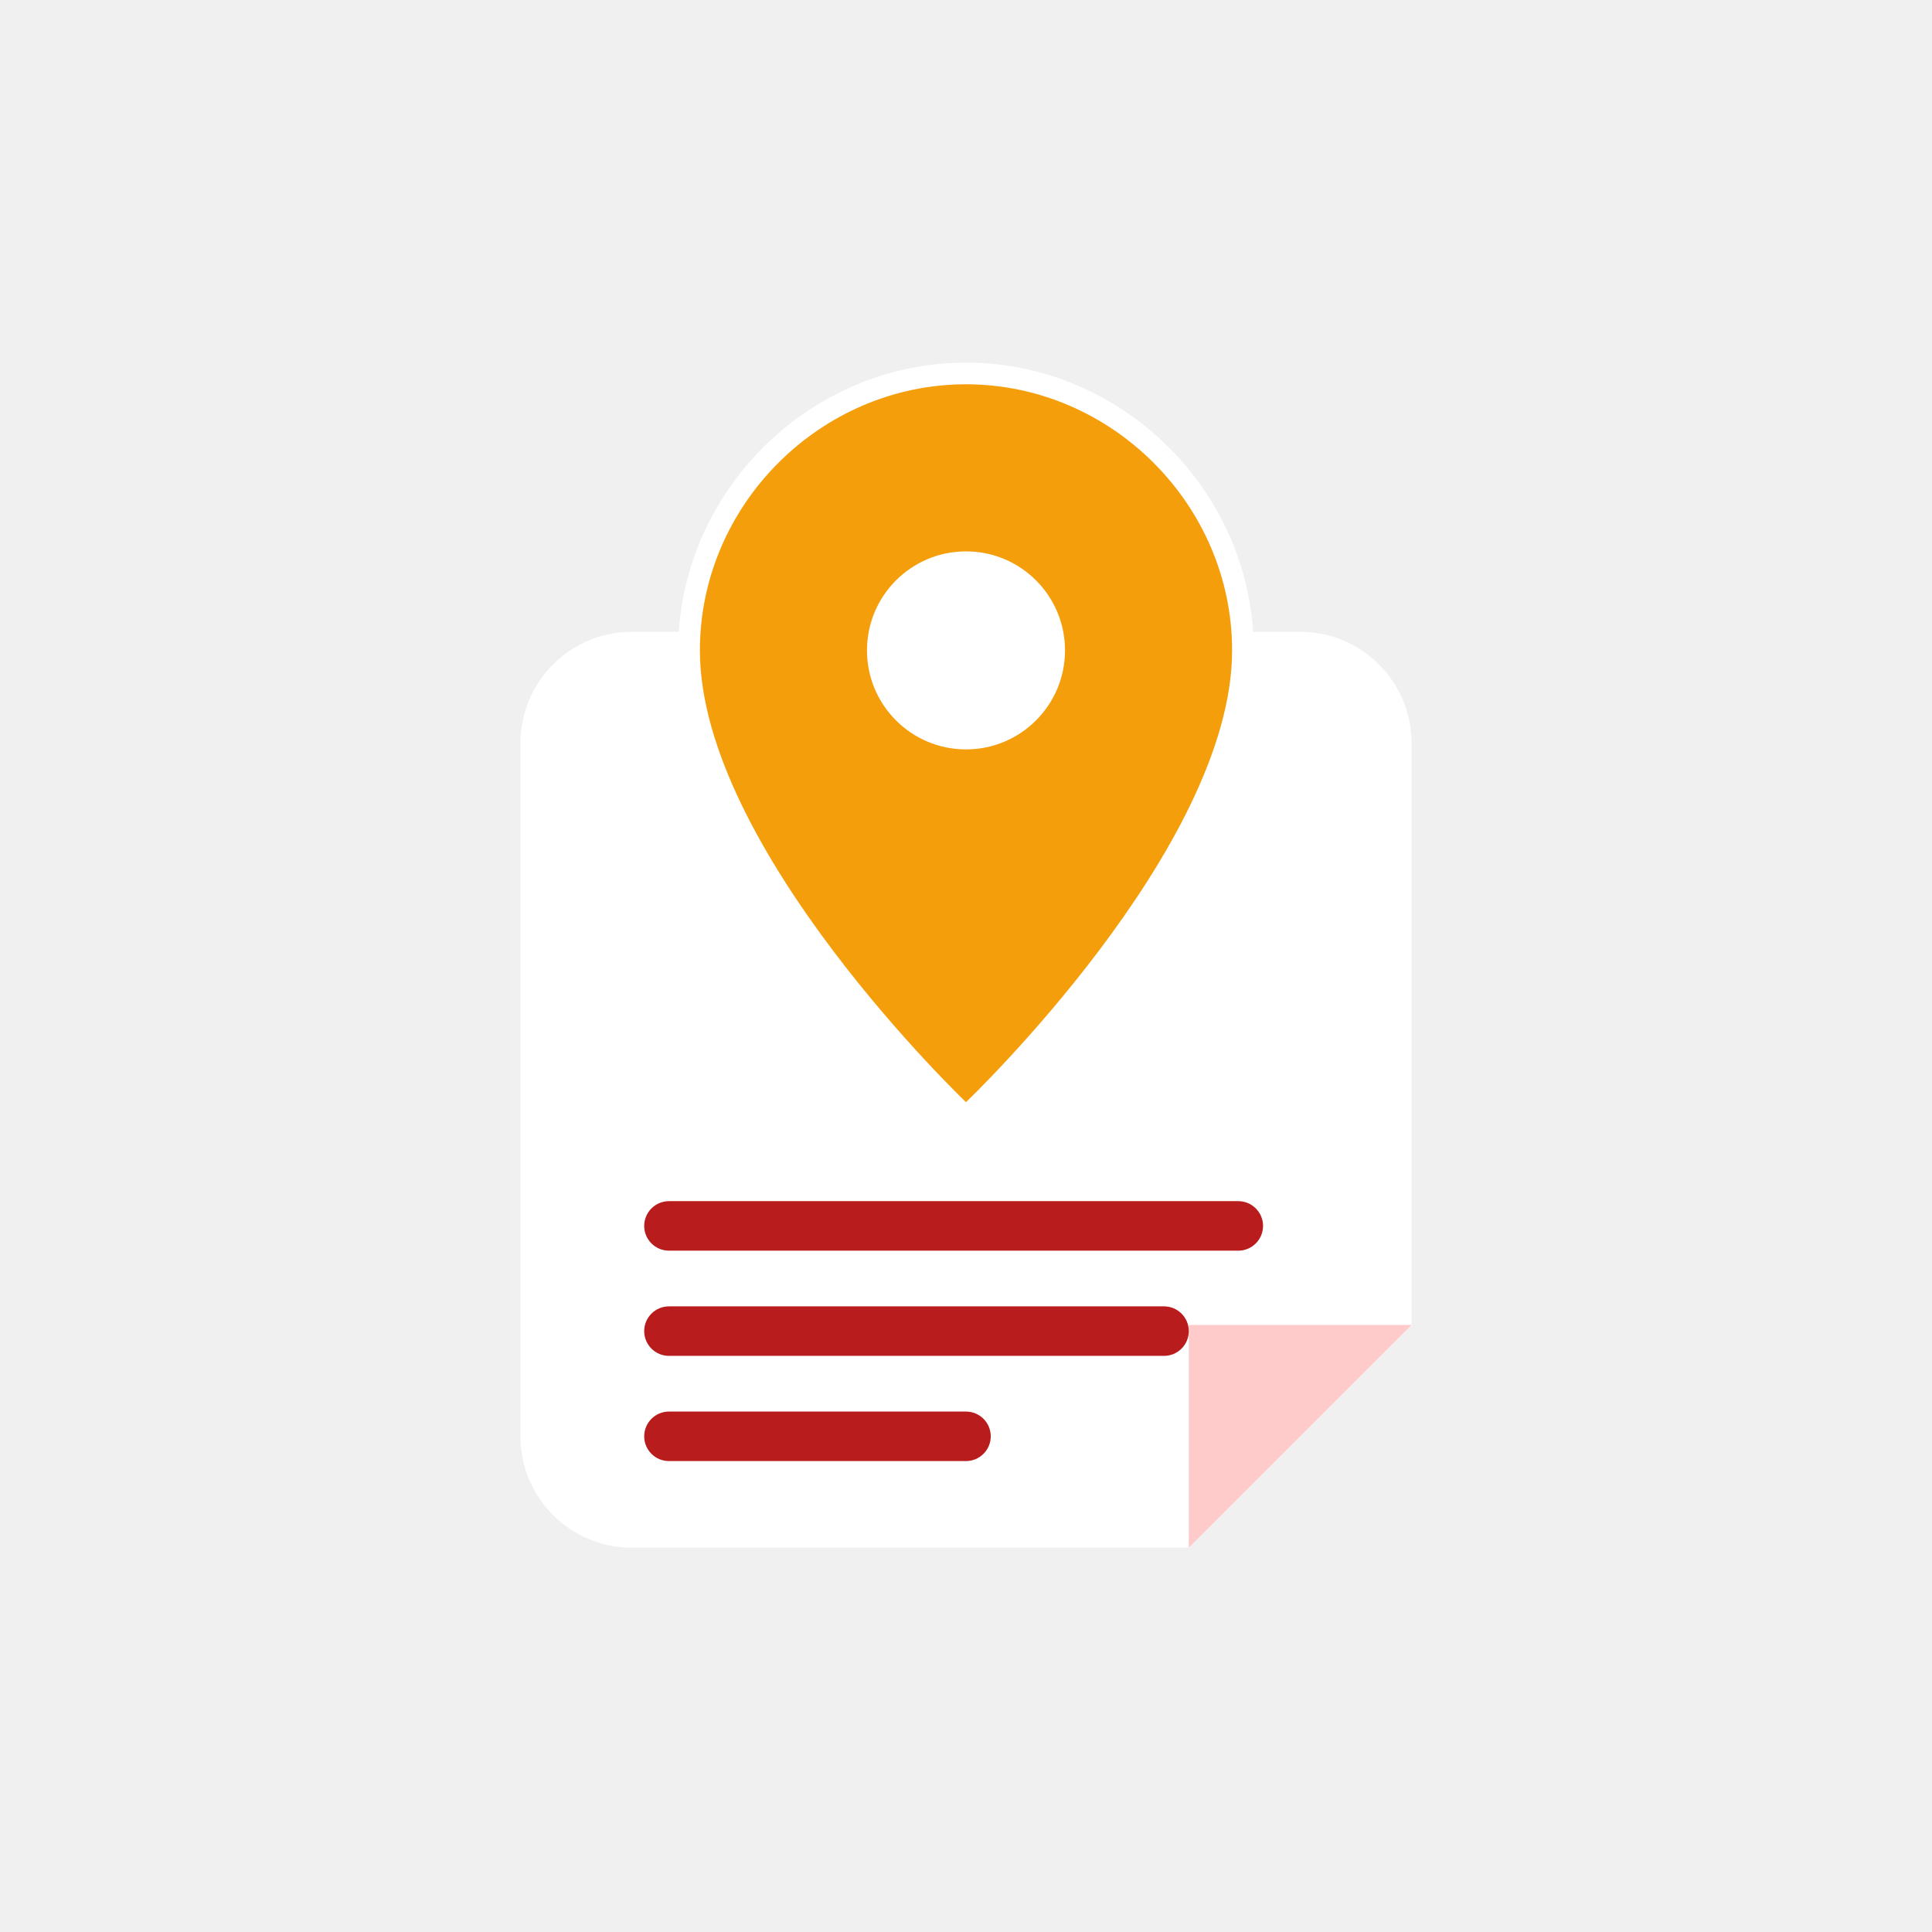
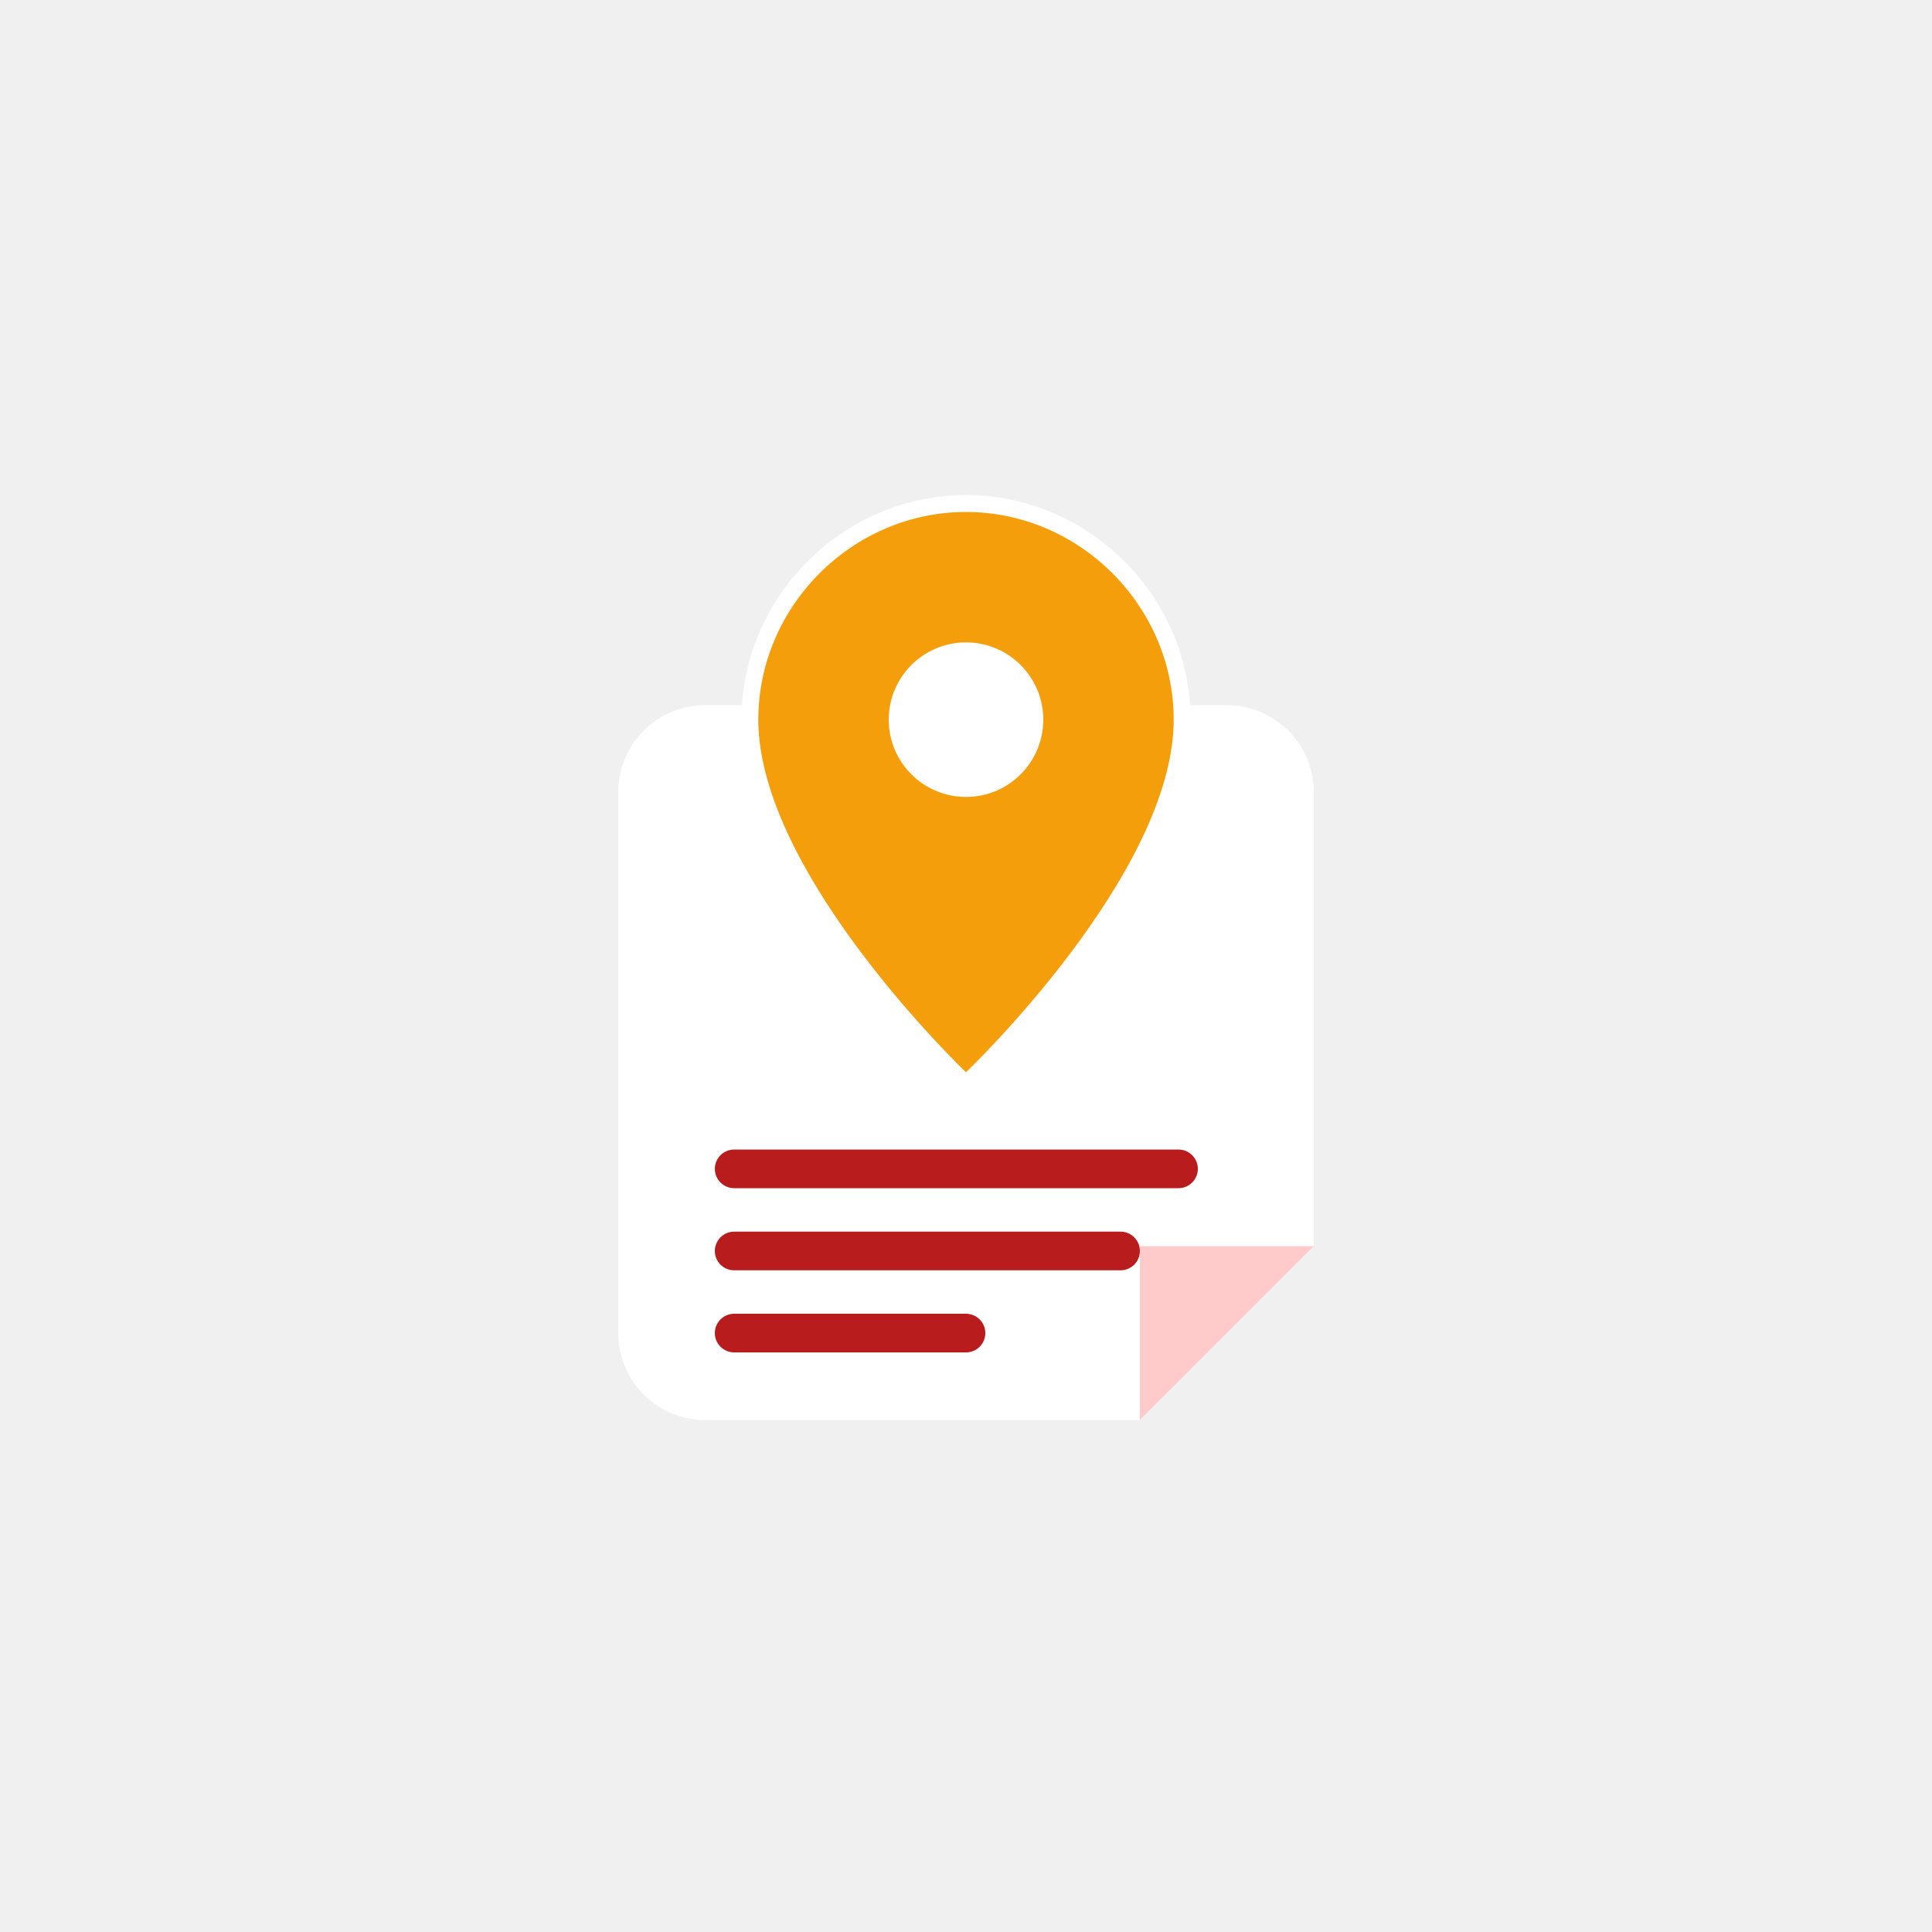
<svg xmlns="http://www.w3.org/2000/svg" viewBox="0 0 512 512">
-   <g transform="translate(256 256) scale(0.82) translate(-256 -252)">
+   <g transform="translate(256 256) scale(0.64) translate(-256 -252)">
    <path d="M148 144h216a36 36 0 0 1 36 36v188l-72 72H148a36 36 0 0 1-36-36V180a36 36 0 0 1 36-36z" fill="#fff" />
    <path d="M328 440v-72h72z" fill="#fecaca" />
    <rect x="152" y="328" width="200" height="16" rx="8" fill="#b91c1c" />
    <rect x="152" y="362" width="176" height="16" rx="8" fill="#b91c1c" />
    <rect x="152" y="396" width="112" height="16" rx="8" fill="#b91c1c" />
    <path d="M256 64c-47 0-86 39-86 86 0 64 86 146 86 146s86-82 86-146c0-47-39-86-86-86z" fill="#f59e0b" stroke="#fff" stroke-width="14" paint-order="stroke" />
    <circle cx="256" cy="150" r="32" fill="#fff" />
  </g>
</svg>
